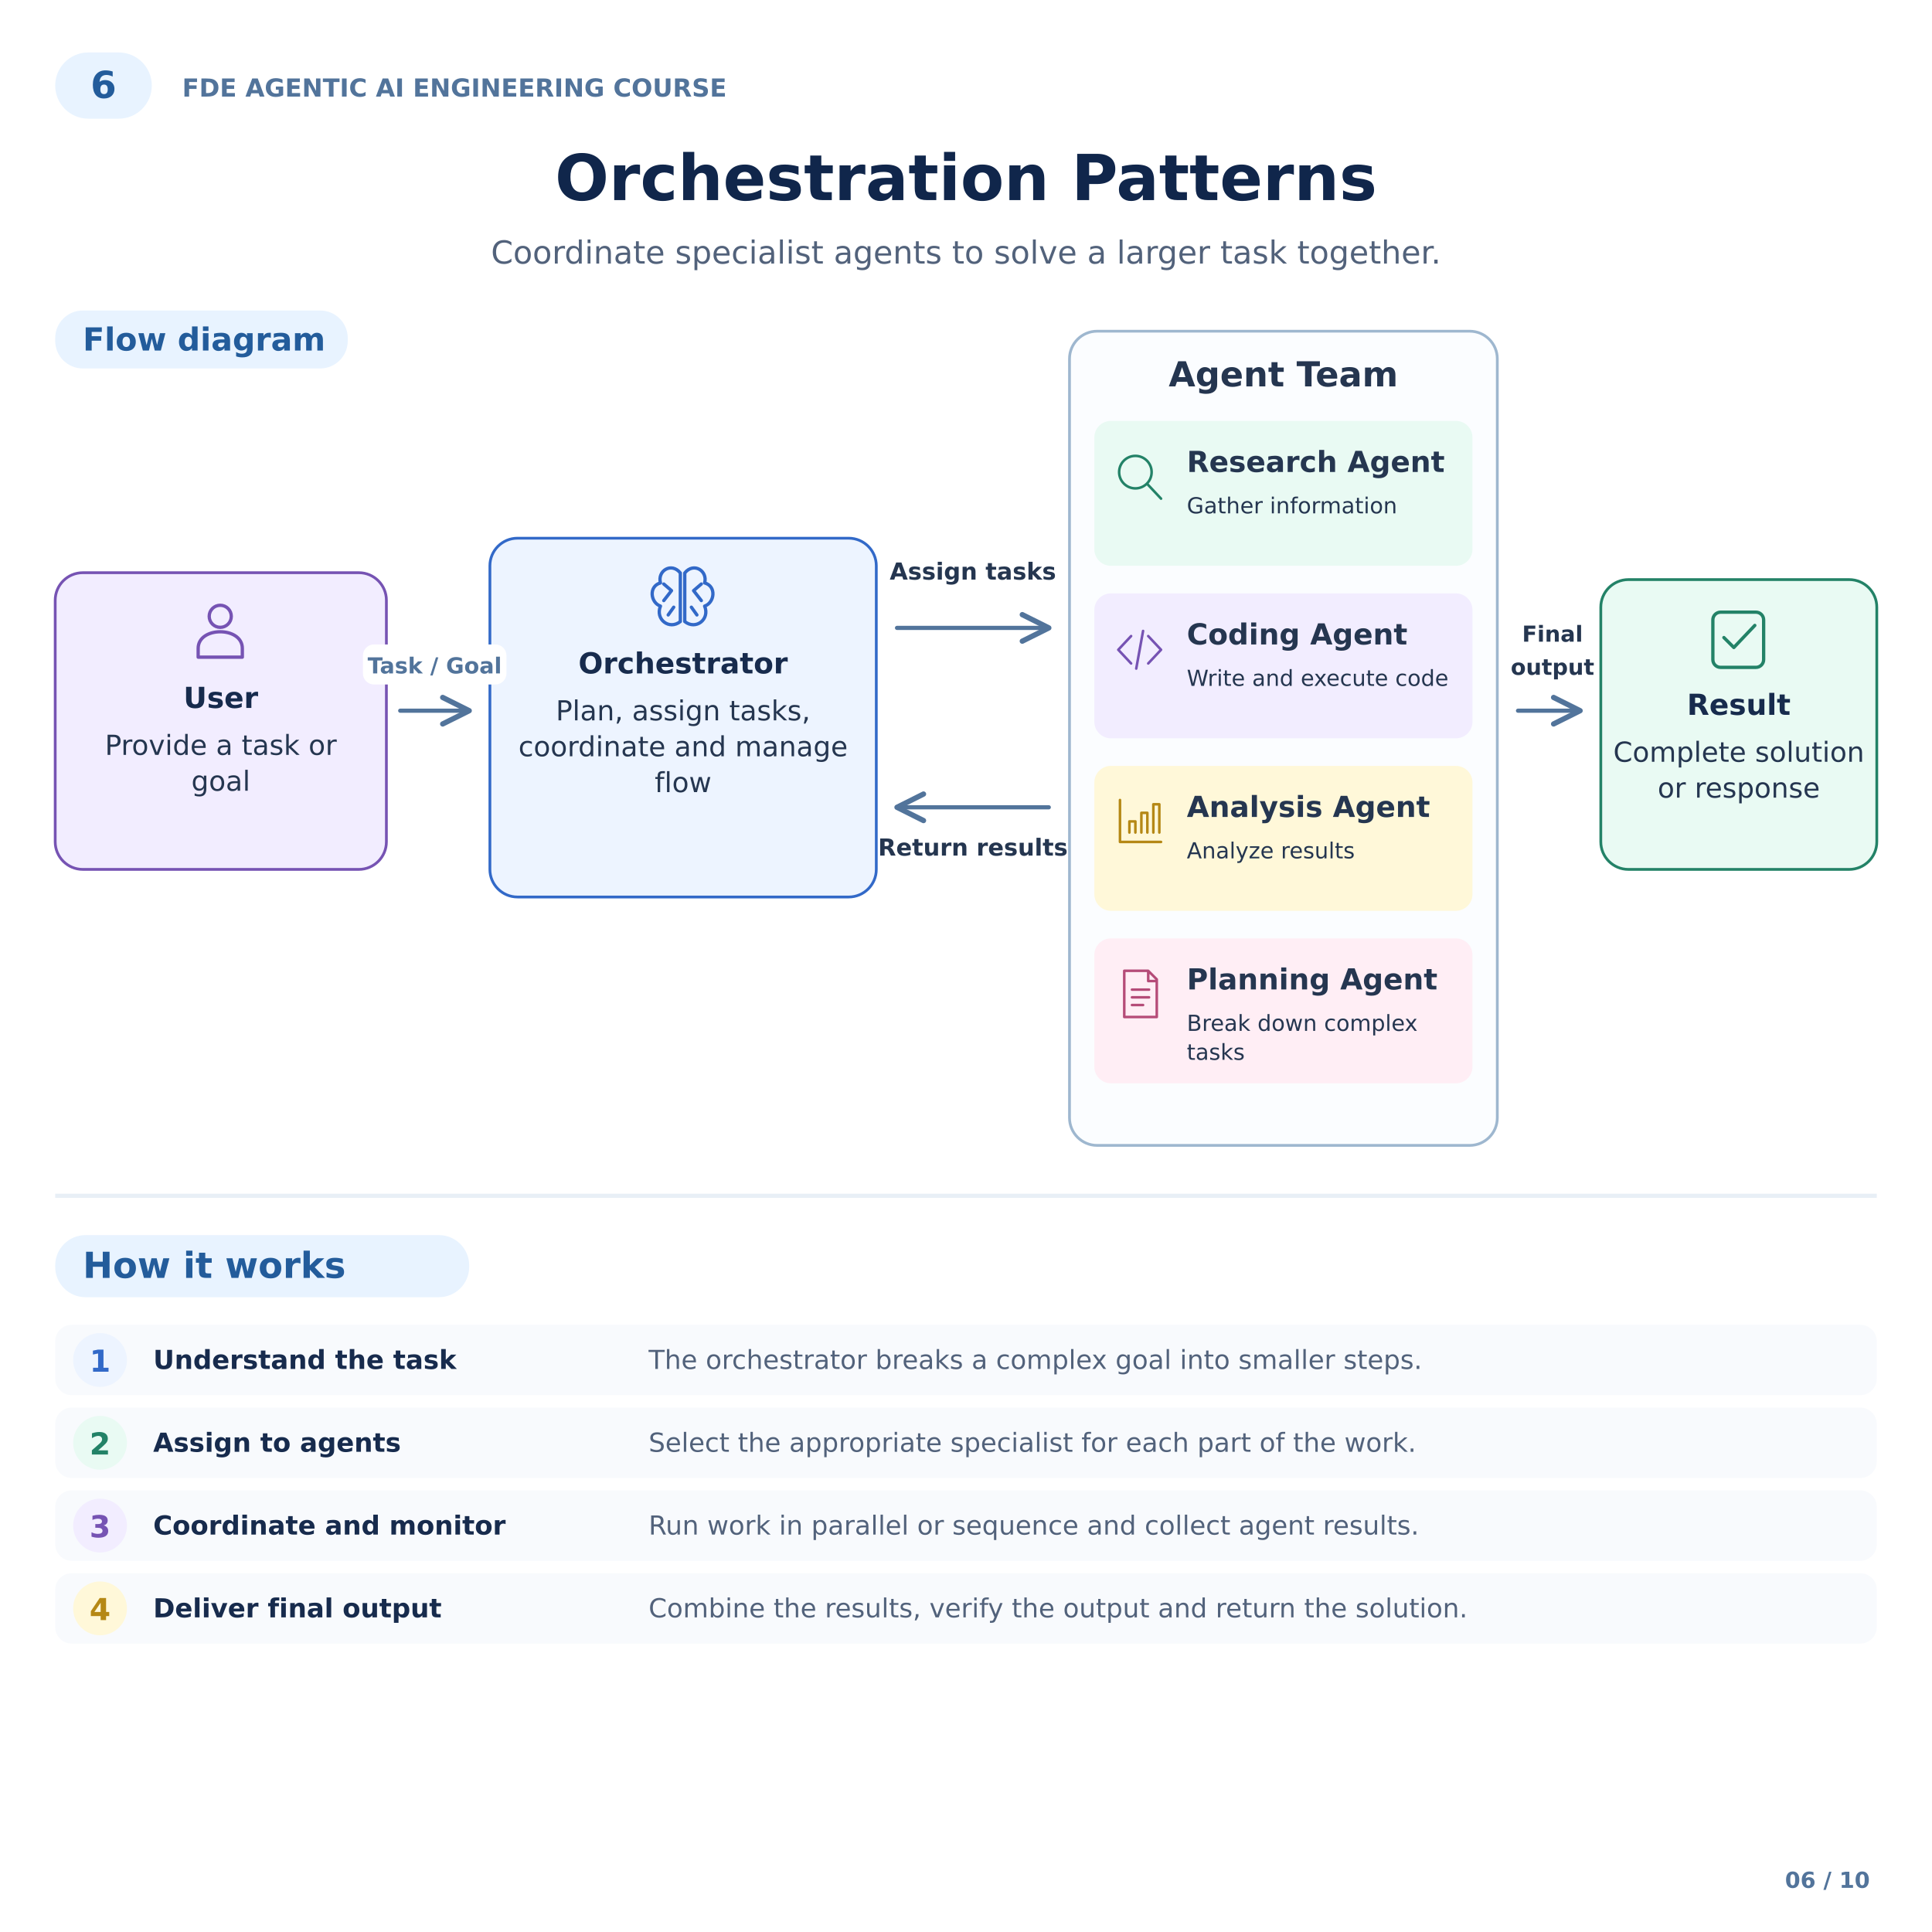
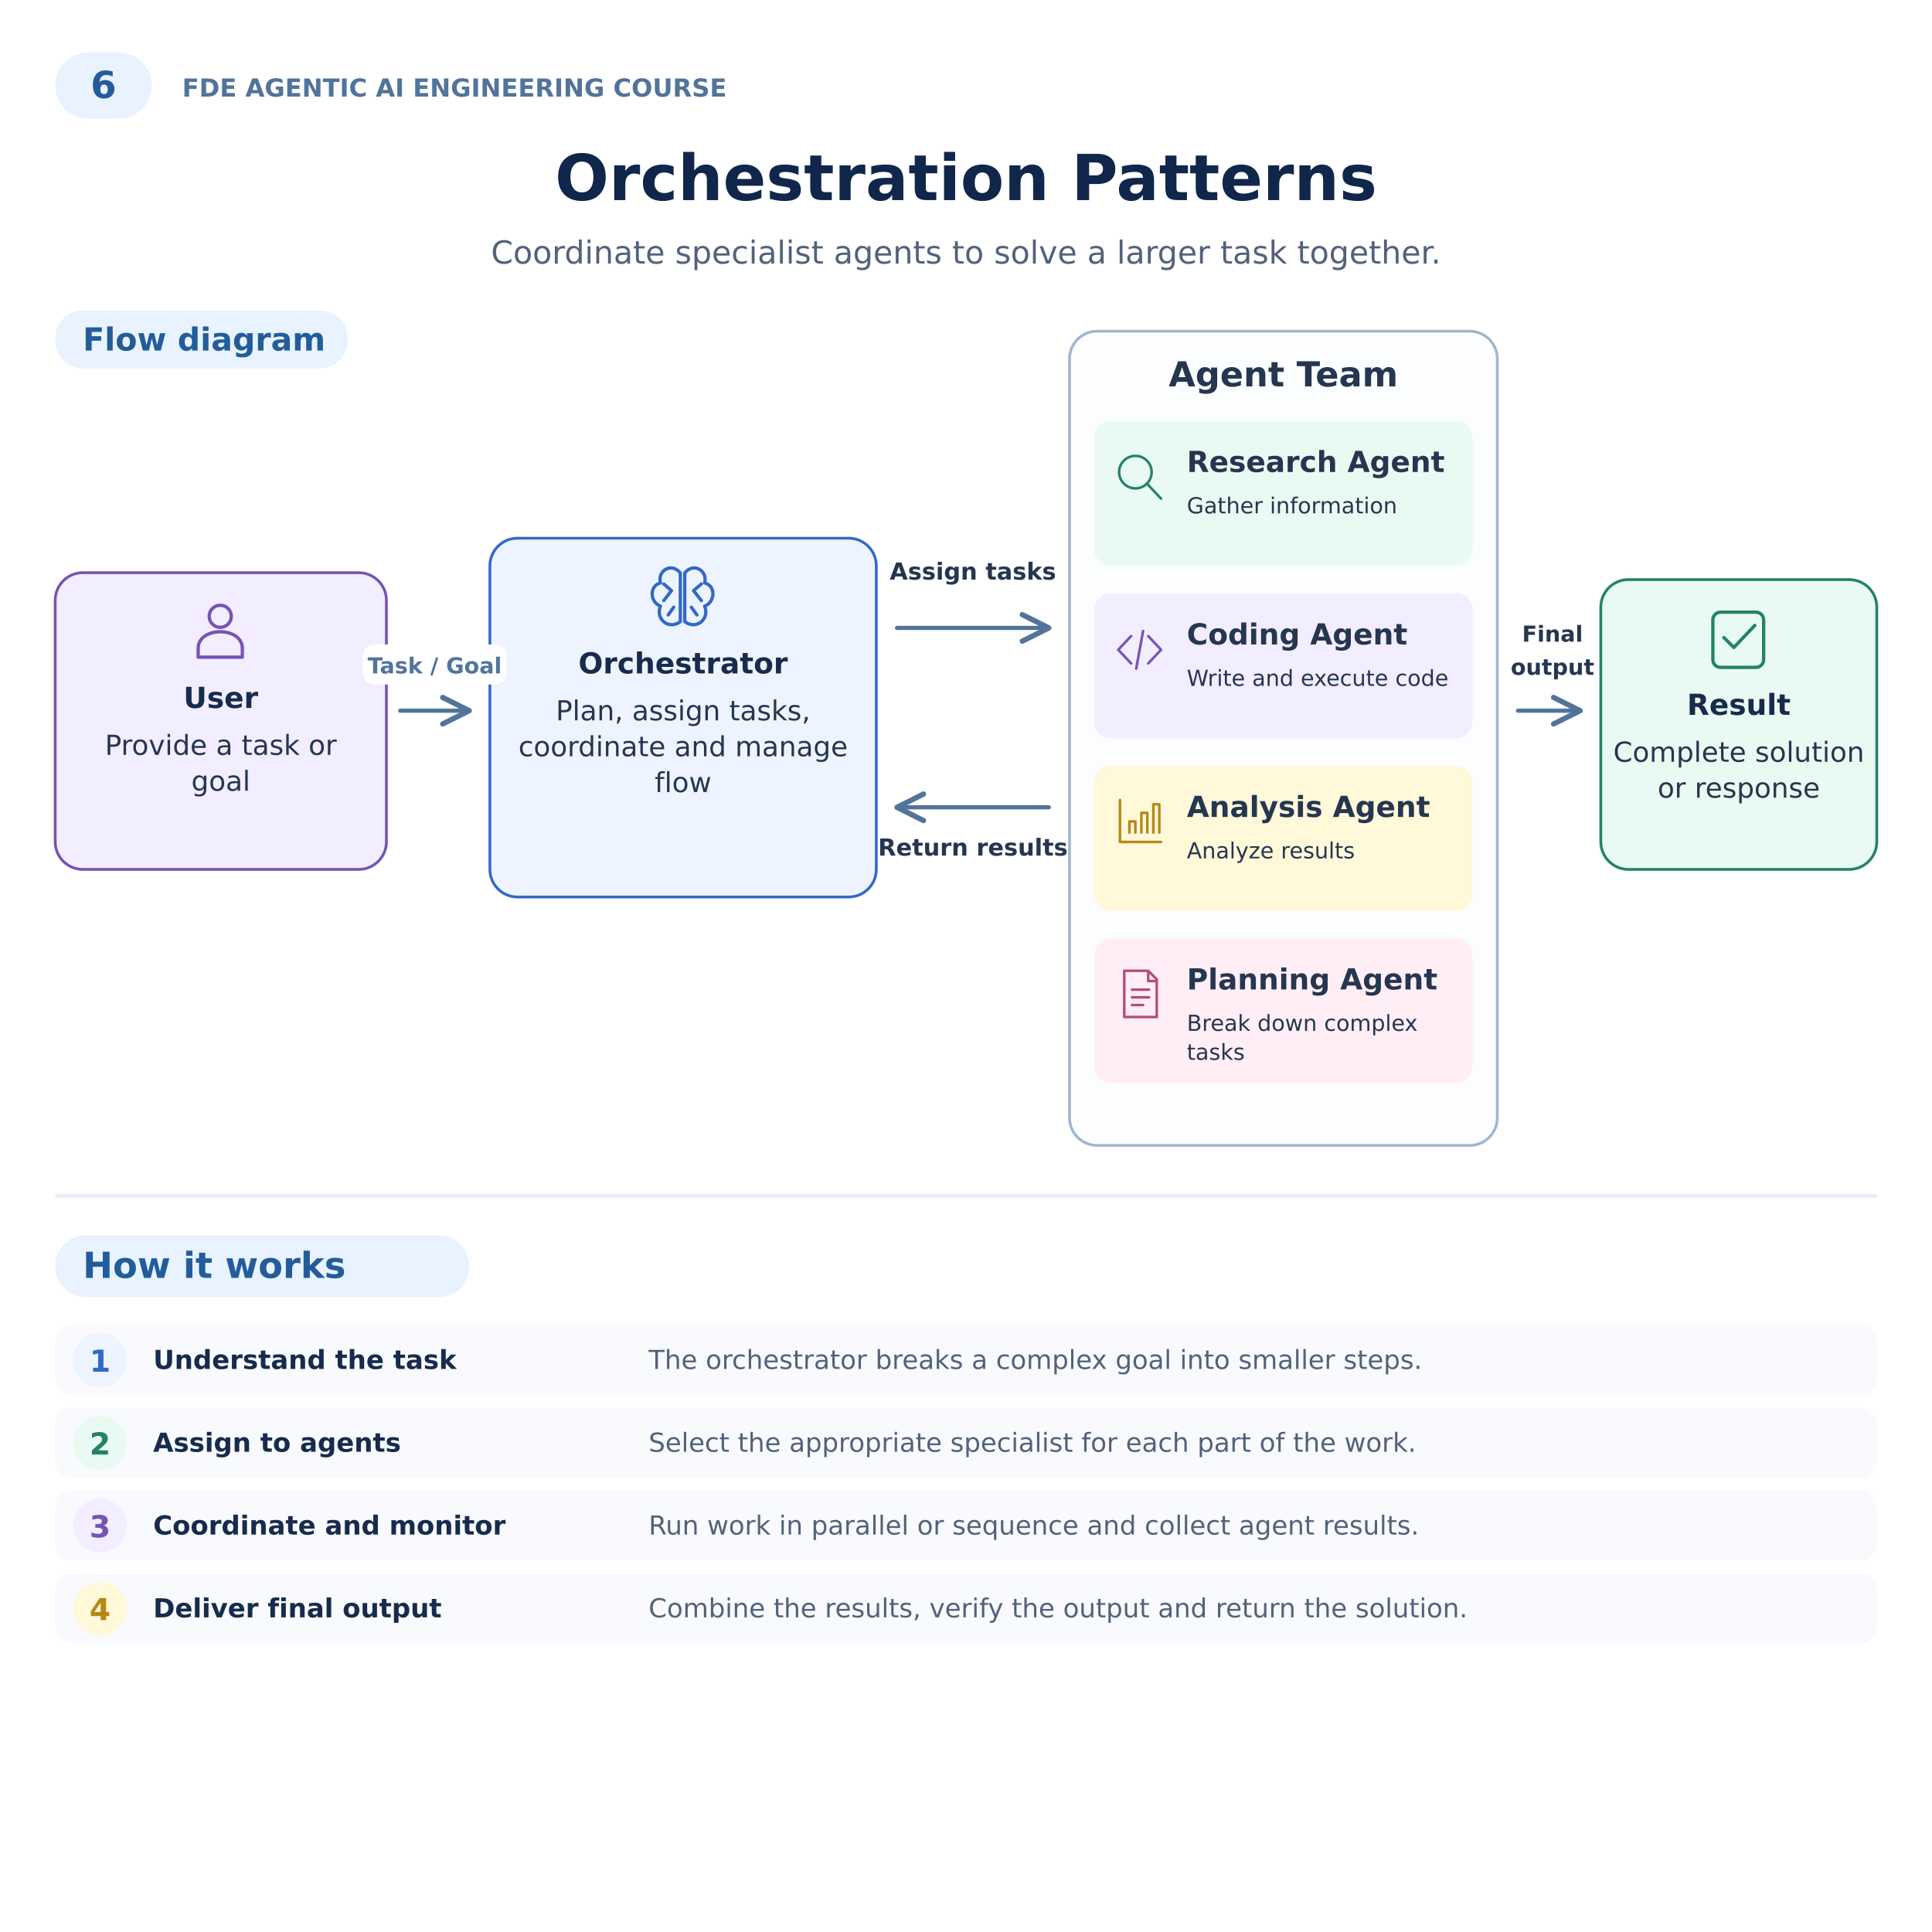
<svg xmlns="http://www.w3.org/2000/svg" width="1400" height="1400" viewBox="0 0 1400 1400" role="img" aria-labelledby="title desc">
  <defs>
    <marker id="arrow" viewBox="0 0 10 10" refX="9" refY="5" markerWidth="8" markerHeight="8" orient="auto-start-reverse">
      <path d="M1 1 9 5 1 9" fill="none" stroke="#52749b" stroke-width="1.6" stroke-linecap="round" stroke-linejoin="round" />
    </marker>
  </defs>
  <g font-family="DejaVu Sans,Arial,sans-serif">
    <rect x="0" y="0" width="1400" height="1400" rx="0" fill="#ffffff" stroke="none" stroke-width="2" />
    <rect x="40" y="38" width="70" height="48" rx="24" fill="#e8f3ff" stroke="none" stroke-width="2" />
    <text x="75" y="71" font-size="27" font-weight="700" fill="#235c9b" text-anchor="middle">6</text>
    <text x="132" y="70" font-size="18" font-weight="700" fill="#52749b" text-anchor="start">FDE AGENTIC AI ENGINEERING COURSE</text>
    <text x="700" y="145" font-size="46" font-weight="700" fill="#10264b" text-anchor="middle">Orchestration Patterns</text>
    <text x="700" y="191" font-size="23" font-weight="400" fill="#52627b" text-anchor="middle">Coordinate specialist agents to solve a larger task together.</text>
    <rect x="40" y="225" width="212" height="42" rx="20" fill="#e8f3ff" stroke="none" stroke-width="2" />
    <text x="60" y="254" font-size="23" font-weight="700" fill="#235c9b" text-anchor="start">Flow diagram</text>
    <rect x="40" y="415" width="240" height="215" rx="20" fill="#f2edff" stroke="#7653b3" stroke-width="2" />
    <g transform="translate(134.0,433) scale(0.8)" fill="none" stroke="#7653b3" stroke-width="3" stroke-linecap="round" stroke-linejoin="round">
      <circle cx="32" cy="17" r="10" />
      <path d="M12 54v-8c0-20 40-20 40 0v8Z" />
    </g>
    <text x="160.0" y="513" font-size="21" font-weight="700" fill="#172b4d" text-anchor="middle">User</text>
    <text x="160.0" y="547" font-size="20" font-weight="400" fill="#253650" text-anchor="middle">Provide a task or</text>
    <text x="160.0" y="573" font-size="20" font-weight="400" fill="#253650" text-anchor="middle">goal</text>
    <rect x="355" y="390" width="280" height="260" rx="20" fill="#edf4ff" stroke="#3269c8" stroke-width="2" />
    <g transform="translate(469.0,408) scale(0.8)" fill="none" stroke="#3269c8" stroke-width="3" stroke-linecap="round" stroke-linejoin="round">
      <path d="M30 9c-8-10-21-2-18 9C1 21 3 36 12 39c-5 12 8 22 18 14V9Z M34 9c8-10 21-2 18 9 11 3 9 18 0 21 5 12-8 22-18 14V9Z M15 19l7 6-7 9 M49 19l-7 6 7 9 M19 47l5-7 M45 47l-5-7" />
    </g>
    <text x="495.0" y="488" font-size="21" font-weight="700" fill="#172b4d" text-anchor="middle">Orchestrator</text>
    <text x="495.0" y="522" font-size="20" font-weight="400" fill="#253650" text-anchor="middle">Plan, assign tasks,</text>
    <text x="495.0" y="548" font-size="20" font-weight="400" fill="#253650" text-anchor="middle">coordinate and manage</text>
    <text x="495.0" y="574" font-size="20" font-weight="400" fill="#253650" text-anchor="middle">flow</text>
    <path d="M290 515H340" fill="none" stroke="#52749b" stroke-width="3" stroke-linecap="round" stroke-linejoin="round" marker-end="url(#arrow)" />
    <rect x="263.0" y="467" width="104" height="29" rx="8" fill="#ffffff" stroke="none" stroke-width="2" />
    <text x="315" y="488" font-size="16" font-weight="600" fill="#52749b" text-anchor="middle">Task / Goal</text>
    <rect x="775" y="240" width="310" height="590" rx="20" fill="#fbfdff" stroke="#9eb7cf" stroke-width="2" />
    <text x="930" y="280" font-size="25" font-weight="700" fill="#253650" text-anchor="middle">Agent Team</text>
    <rect x="793" y="305" width="274" height="105" rx="12" fill="#e9faf3" stroke="none" stroke-width="2" />
    <g transform="translate(806,326) scale(0.62)" fill="none" stroke="#238267" stroke-width="3" stroke-linecap="round" stroke-linejoin="round">
      <circle cx="27" cy="26" r="19" />
      <path d="m41 40 16 17" />
    </g>
    <text x="860" y="342" font-size="21" font-weight="700" fill="#253650" text-anchor="start">Research Agent</text>
    <text x="860" y="372" font-size="16" font-weight="400" fill="#253650" text-anchor="start">Gather information</text>
    <rect x="793" y="430" width="274" height="105" rx="12" fill="#f2edff" stroke="none" stroke-width="2" />
    <g transform="translate(806,451) scale(0.62)" fill="none" stroke="#7653b3" stroke-width="3" stroke-linecap="round" stroke-linejoin="round">
      <path d="m22 16-15 16 15 16 M42 16l15 16-15 16 M36 10l-8 44" />
    </g>
    <text x="860" y="467" font-size="21" font-weight="700" fill="#253650" text-anchor="start">Coding Agent</text>
    <text x="860" y="497" font-size="16" font-weight="400" fill="#253650" text-anchor="start">Write and execute code</text>
    <rect x="793" y="555" width="274" height="105" rx="12" fill="#fff8d9" stroke="none" stroke-width="2" />
    <g transform="translate(806,576) scale(0.62)" fill="none" stroke="#b58815" stroke-width="3" stroke-linecap="round" stroke-linejoin="round">
      <path d="M9 6v49h48 M20 44V31h7v13 M34 44V21h7v23 M48 44V11h7v33" />
    </g>
    <text x="860" y="592" font-size="21" font-weight="700" fill="#253650" text-anchor="start">Analysis Agent</text>
    <text x="860" y="622" font-size="16" font-weight="400" fill="#253650" text-anchor="start">Analyze results</text>
    <rect x="793" y="680" width="274" height="105" rx="12" fill="#ffeef5" stroke="none" stroke-width="2" />
    <g transform="translate(806,701) scale(0.62)" fill="none" stroke="#b54c78" stroke-width="3" stroke-linecap="round" stroke-linejoin="round">
      <path d="M14 4h28l10 10v44H14Z M42 4v12h10 M23 26h20 M23 35h20 M23 44h13" />
    </g>
    <text x="860" y="717" font-size="21" font-weight="700" fill="#253650" text-anchor="start">Planning Agent</text>
    <text x="860" y="747" font-size="16" font-weight="400" fill="#253650" text-anchor="start">Break down complex</text>
    <text x="860" y="768" font-size="16" font-weight="400" fill="#253650" text-anchor="start">tasks</text>
    <path d="M650 455H760" fill="none" stroke="#52749b" stroke-width="3" stroke-linecap="round" stroke-linejoin="round" marker-end="url(#arrow)" />
    <text x="705" y="420" font-size="17" font-weight="600" fill="#253650" text-anchor="middle">Assign tasks</text>
    <path d="M760 585H650" fill="none" stroke="#52749b" stroke-width="3" stroke-linecap="round" stroke-linejoin="round" marker-end="url(#arrow)" />
    <text x="705" y="620" font-size="17" font-weight="600" fill="#253650" text-anchor="middle">Return results</text>
    <rect x="1160" y="420" width="200" height="210" rx="20" fill="#e9faf3" stroke="#238267" stroke-width="2" />
    <g transform="translate(1234.0,438) scale(0.8)" fill="none" stroke="#238267" stroke-width="3" stroke-linecap="round" stroke-linejoin="round">
      <rect x="9" y="7" width="46" height="50" rx="7" />
      <path d="m19 30 9 9 19-20" />
    </g>
    <text x="1260.0" y="518" font-size="21" font-weight="700" fill="#172b4d" text-anchor="middle">Result</text>
    <text x="1260.0" y="552" font-size="20" font-weight="400" fill="#253650" text-anchor="middle">Complete solution</text>
    <text x="1260.0" y="578" font-size="20" font-weight="400" fill="#253650" text-anchor="middle">or response</text>
    <path d="M1100 515H1145" fill="none" stroke="#52749b" stroke-width="3" stroke-linecap="round" stroke-linejoin="round" marker-end="url(#arrow)" />
    <text x="1125" y="465" font-size="16" font-weight="600" fill="#253650" text-anchor="middle">Final</text>
    <text x="1125" y="489" font-size="16" font-weight="600" fill="#253650" text-anchor="middle">output</text>
    <rect x="40" y="865" width="1320" height="3" rx="0" fill="#e8eff6" stroke="none" stroke-width="2" />
    <rect x="40" y="895" width="300" height="45" rx="22" fill="#e8f3ff" stroke="none" stroke-width="2" />
    <text x="60" y="926" font-size="26" font-weight="700" fill="#235c9b" text-anchor="start">How it works</text>
    <rect x="40" y="960" width="1320" height="51" rx="12" fill="#f8fafd" stroke="none" stroke-width="2" />
    <rect x="53" y="966" width="39" height="39" rx="20" fill="#edf4ff" stroke="none" stroke-width="2" />
    <text x="72.5" y="994" font-size="22" font-weight="700" fill="#3269c8" text-anchor="middle">1</text>
    <text x="111" y="992" font-size="19" font-weight="700" fill="#172b4d" text-anchor="start">Understand the task</text>
    <text x="470" y="992" font-size="19" font-weight="400" fill="#52627b" text-anchor="start">The orchestrator breaks a complex goal into smaller steps.</text>
    <rect x="40" y="1020" width="1320" height="51" rx="12" fill="#f8fafd" stroke="none" stroke-width="2" />
    <rect x="53" y="1026" width="39" height="39" rx="20" fill="#e9faf3" stroke="none" stroke-width="2" />
    <text x="72.5" y="1054" font-size="22" font-weight="700" fill="#238267" text-anchor="middle">2</text>
    <text x="111" y="1052" font-size="19" font-weight="700" fill="#172b4d" text-anchor="start">Assign to agents</text>
    <text x="470" y="1052" font-size="19" font-weight="400" fill="#52627b" text-anchor="start">Select the appropriate specialist for each part of the work.</text>
    <rect x="40" y="1080" width="1320" height="51" rx="12" fill="#f8fafd" stroke="none" stroke-width="2" />
    <rect x="53" y="1086" width="39" height="39" rx="20" fill="#f2edff" stroke="none" stroke-width="2" />
    <text x="72.5" y="1114" font-size="22" font-weight="700" fill="#7653b3" text-anchor="middle">3</text>
    <text x="111" y="1112" font-size="19" font-weight="700" fill="#172b4d" text-anchor="start">Coordinate and monitor</text>
    <text x="470" y="1112" font-size="19" font-weight="400" fill="#52627b" text-anchor="start">Run work in parallel or sequence and collect agent results.</text>
    <rect x="40" y="1140" width="1320" height="51" rx="12" fill="#f8fafd" stroke="none" stroke-width="2" />
    <rect x="53" y="1146" width="39" height="39" rx="20" fill="#fff8d9" stroke="none" stroke-width="2" />
    <text x="72.5" y="1174" font-size="22" font-weight="700" fill="#b58815" text-anchor="middle">4</text>
    <text x="111" y="1172" font-size="19" font-weight="700" fill="#172b4d" text-anchor="start">Deliver final output</text>
    <text x="470" y="1172" font-size="19" font-weight="400" fill="#52627b" text-anchor="start">Combine the results, verify the output and return the solution.</text>
-     <text x="1355" y="1368" font-size="16" font-weight="700" fill="#52749b" text-anchor="end">06 / 10</text>
  </g>
</svg>
